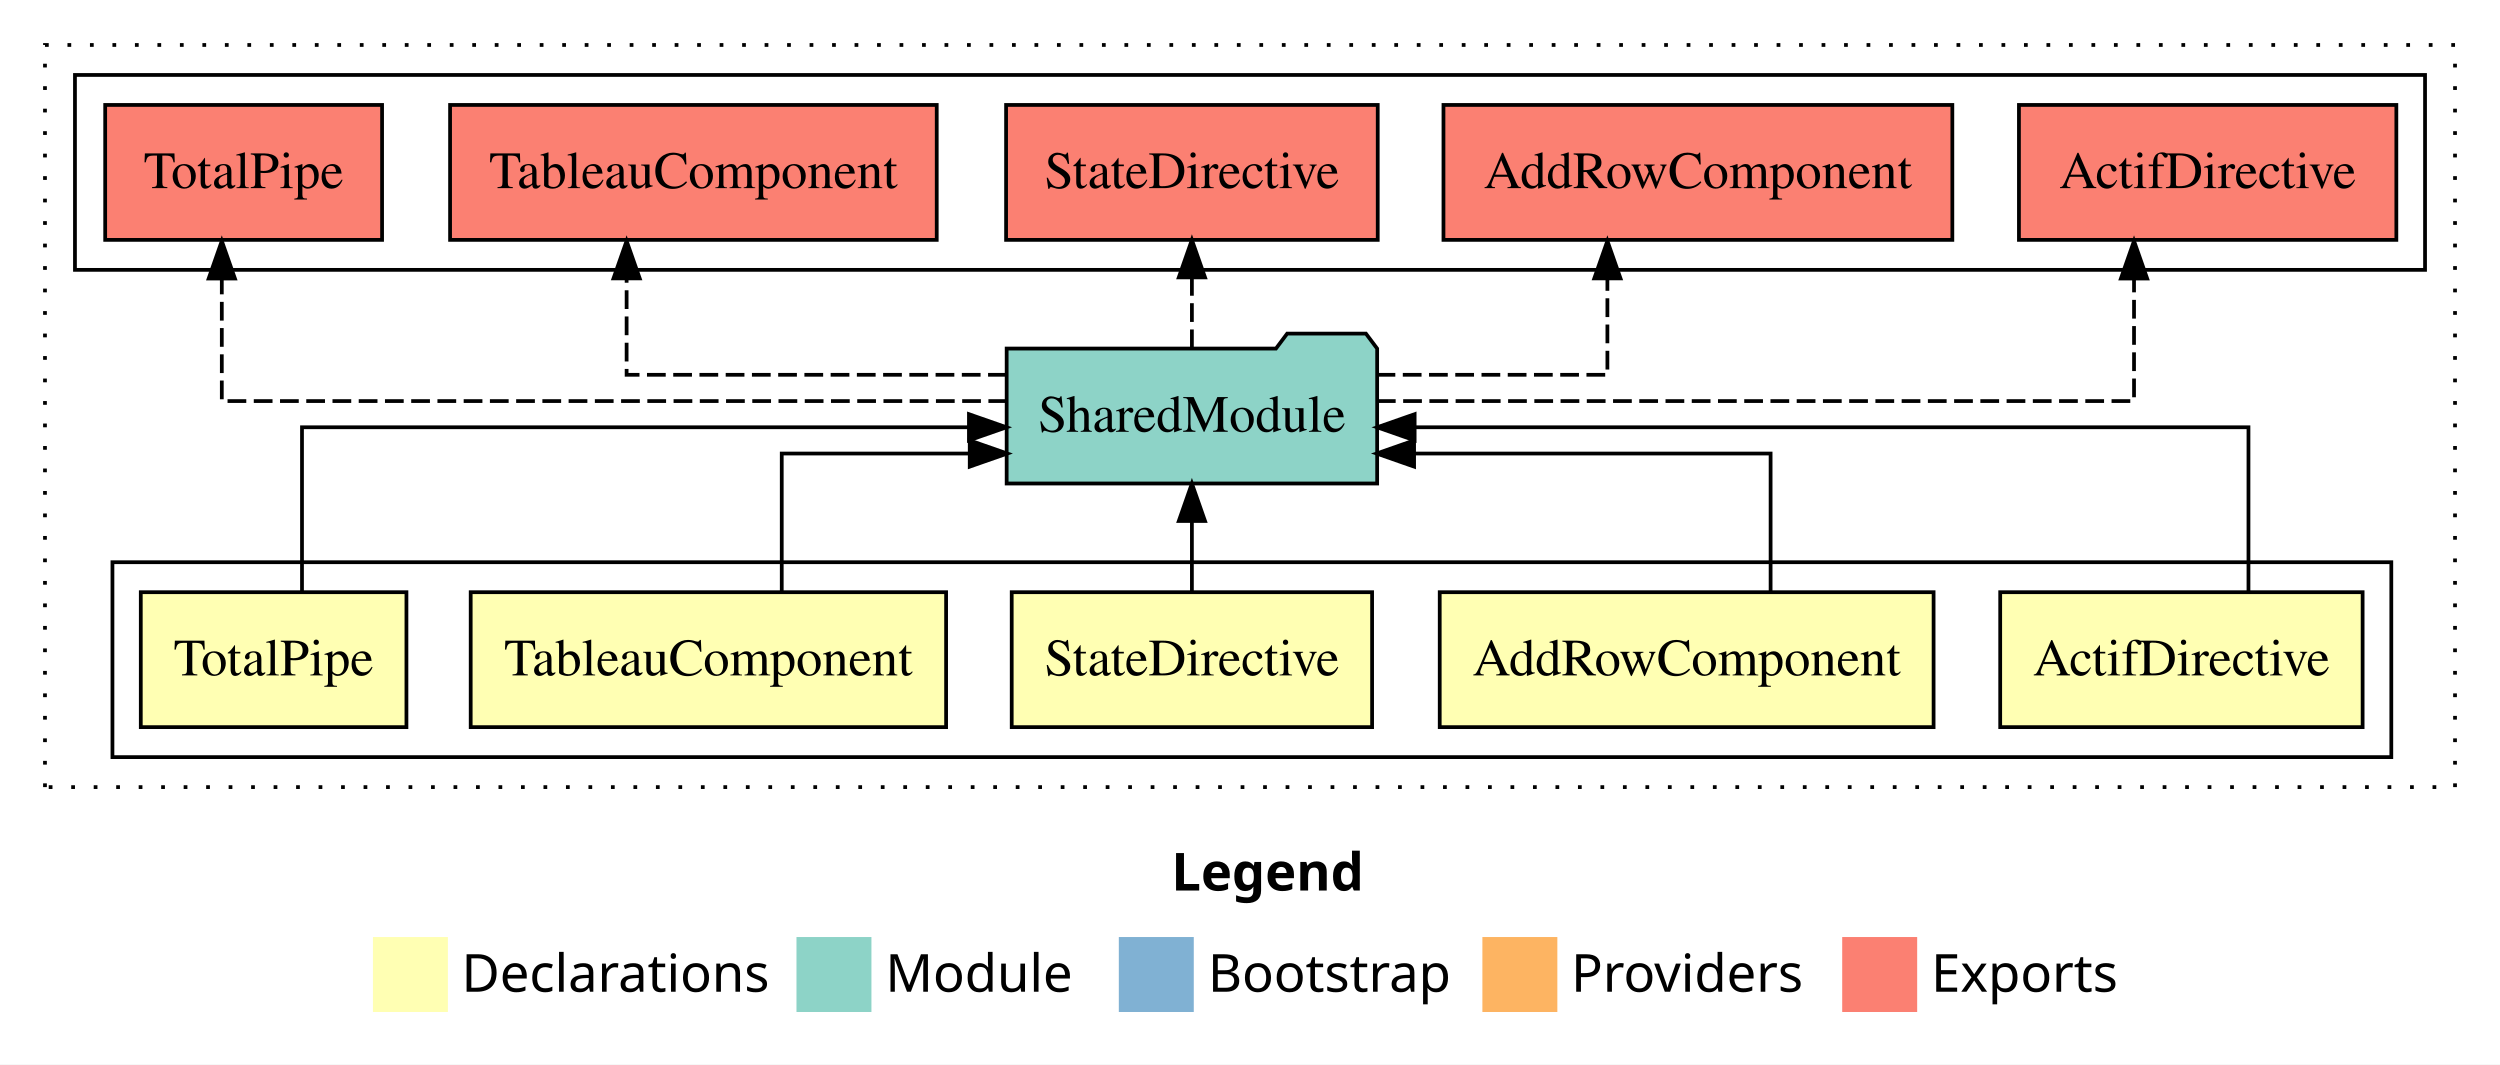
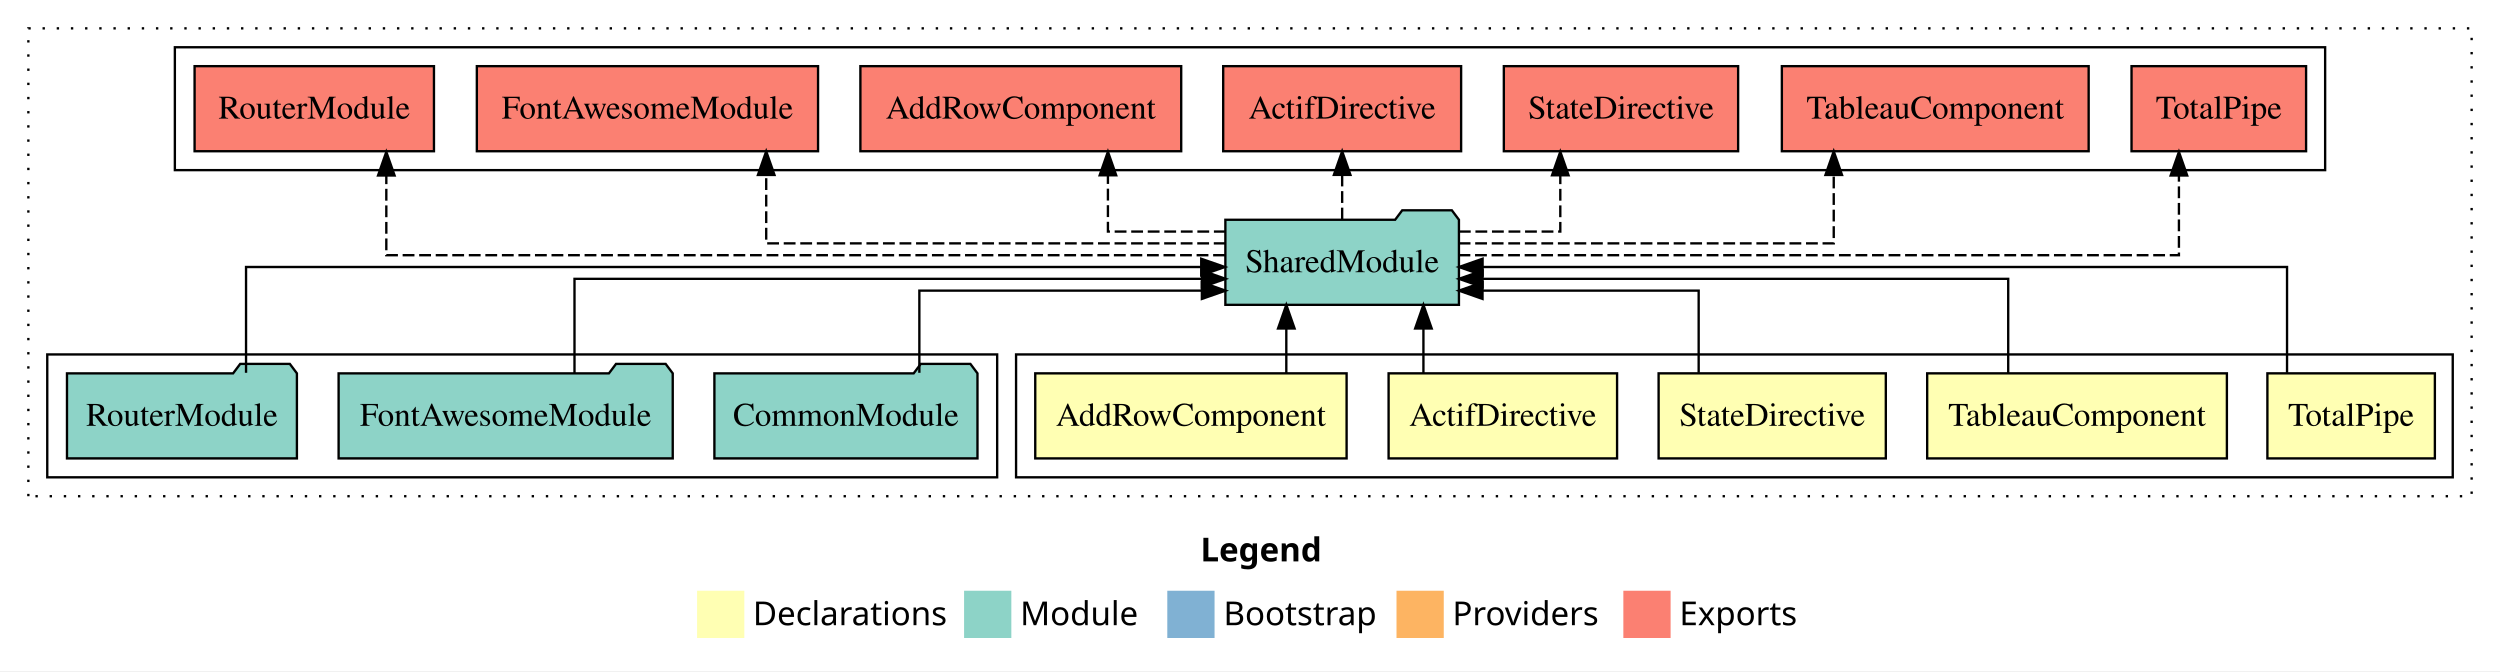
- <svg xmlns="http://www.w3.org/2000/svg" width="667pt" height="284pt" viewBox="0.00 0.00 667.00 284.00">
+ <svg xmlns="http://www.w3.org/2000/svg" width="1058pt" height="284pt" viewBox="0.00 0.00 1058.00 284.00">
  <g id="graph0" class="graph" transform="scale(1 1) rotate(0) translate(4 280)">
-     <polygon fill="#ffffff" stroke="transparent" points="-4,4 -4,-280 663,-280 663,4 -4,4" />
-     <text text-anchor="start" x="308.509" y="-42.4" font-family="sans-serif" font-weight="bold" font-size="14.00" fill="#000000">Legend</text>
-     <polygon fill="#ffffb3" stroke="transparent" points="95.5,-10 95.5,-30 115.5,-30 115.5,-10 95.5,-10" />
-     <text text-anchor="start" x="119.129" y="-15.4" font-family="sans-serif" font-size="14.00" fill="#000000">  Declarations</text>
-     <polygon fill="#8dd3c7" stroke="transparent" points="208.5,-10 208.5,-30 228.5,-30 228.5,-10 208.5,-10" />
-     <text text-anchor="start" x="232.225" y="-15.4" font-family="sans-serif" font-size="14.00" fill="#000000">  Module</text>
-     <polygon fill="#80b1d3" stroke="transparent" points="294.5,-10 294.5,-30 314.5,-30 314.5,-10 294.5,-10" />
-     <text text-anchor="start" x="318.281" y="-15.4" font-family="sans-serif" font-size="14.00" fill="#000000">  Bootstrap</text>
-     <polygon fill="#fdb462" stroke="transparent" points="391.5,-10 391.5,-30 411.5,-30 411.5,-10 391.5,-10" />
-     <text text-anchor="start" x="415.173" y="-15.4" font-family="sans-serif" font-size="14.00" fill="#000000">  Providers</text>
-     <polygon fill="#fb8072" stroke="transparent" points="487.5,-10 487.5,-30 507.5,-30 507.5,-10 487.5,-10" />
-     <text text-anchor="start" x="511.226" y="-15.4" font-family="sans-serif" font-size="14.00" fill="#000000">  Exports</text>
+     <polygon fill="#ffffff" stroke="transparent" points="-4,4 -4,-280 1054,-280 1054,4 -4,4" />
+     <text text-anchor="start" x="504.009" y="-42.4" font-family="sans-serif" font-weight="bold" font-size="14.00" fill="#000000">Legend</text>
+     <polygon fill="#ffffb3" stroke="transparent" points="291,-10 291,-30 311,-30 311,-10 291,-10" />
+     <text text-anchor="start" x="314.629" y="-15.4" font-family="sans-serif" font-size="14.00" fill="#000000">  Declarations</text>
+     <polygon fill="#8dd3c7" stroke="transparent" points="404,-10 404,-30 424,-30 424,-10 404,-10" />
+     <text text-anchor="start" x="427.725" y="-15.4" font-family="sans-serif" font-size="14.00" fill="#000000">  Module</text>
+     <polygon fill="#80b1d3" stroke="transparent" points="490,-10 490,-30 510,-30 510,-10 490,-10" />
+     <text text-anchor="start" x="513.781" y="-15.4" font-family="sans-serif" font-size="14.00" fill="#000000">  Bootstrap</text>
+     <polygon fill="#fdb462" stroke="transparent" points="587,-10 587,-30 607,-30 607,-10 587,-10" />
+     <text text-anchor="start" x="610.673" y="-15.4" font-family="sans-serif" font-size="14.00" fill="#000000">  Providers</text>
+     <polygon fill="#fb8072" stroke="transparent" points="683,-10 683,-30 703,-30 703,-10 683,-10" />
+     <text text-anchor="start" x="706.726" y="-15.4" font-family="sans-serif" font-size="14.00" fill="#000000">  Exports</text>
    <g id="clust1" class="cluster">
-       <polygon fill="none" stroke="#000000" stroke-dasharray="1,5" points="8,-70 8,-268 651,-268 651,-70 8,-70" />
+       <polygon fill="none" stroke="#000000" stroke-dasharray="1,5" points="8,-70 8,-268 1042,-268 1042,-70 8,-70" />
    </g>
    <g id="clust2" class="cluster">
-       <polygon fill="none" stroke="#000000" points="26,-78 26,-130 634,-130 634,-78 26,-78" />
+       <polygon fill="none" stroke="#000000" points="426,-78 426,-130 1034,-130 1034,-78 426,-78" />
+     </g>
+     <g id="clust8" class="cluster">
+       <polygon fill="none" stroke="#000000" points="16,-78 16,-130 418,-130 418,-78 16,-78" />
    </g>
    <g id="clust9" class="cluster">
-       <polygon fill="none" stroke="#000000" points="16,-208 16,-260 643,-260 643,-208 16,-208" />
+       <polygon fill="none" stroke="#000000" points="70,-208 70,-260 980,-260 980,-208 70,-208" />
    </g>
    <g id="node1" class="node">
-       <polygon fill="#ffffb3" stroke="#000000" points="626.346,-122 529.654,-122 529.654,-86 626.346,-86 626.346,-122" />
-       <text text-anchor="middle" x="578" y="-99.8" font-family="Times,serif" font-size="14.00" fill="#000000">ActifDirective</text>
+       <polygon fill="#ffffb3" stroke="#000000" points="1026.438,-122 955.562,-122 955.562,-86 1026.438,-86 1026.438,-122" />
+       <text text-anchor="middle" x="991" y="-99.8" font-family="Times,serif" font-size="14.00" fill="#000000">TotalPipe</text>
    </g>
    <g id="node6" class="node">
-       <polygon fill="#8dd3c7" stroke="#000000" points="363.423,-187 360.423,-191 339.423,-191 336.423,-187 264.577,-187 264.577,-151 363.423,-151 363.423,-187" />
-       <text text-anchor="middle" x="314" y="-164.8" font-family="Times,serif" font-size="14.00" fill="#000000">SharedModule</text>
+       <polygon fill="#8dd3c7" stroke="#000000" points="613.423,-187 610.423,-191 589.423,-191 586.423,-187 514.577,-187 514.577,-151 613.423,-151 613.423,-187" />
+       <text text-anchor="middle" x="564" y="-164.8" font-family="Times,serif" font-size="14.00" fill="#000000">SharedModule</text>
    </g>
    <g id="edge1" class="edge">
-       <path fill="none" stroke="#000000" d="M595.891,-122.267C595.891,-140.555 595.891,-166 595.891,-166 595.891,-166 373.424,-166 373.424,-166" />
-       <polygon fill="#000000" stroke="#000000" points="373.424,-162.5 363.424,-166 373.424,-169.5 373.424,-162.5" />
+       <path fill="none" stroke="#000000" d="M963.875,-122.222C963.875,-140.828 963.875,-167 963.875,-167 963.875,-167 623.434,-167 623.434,-167" />
+       <polygon fill="#000000" stroke="#000000" points="623.434,-163.5 613.434,-167 623.433,-170.5 623.434,-163.5" />
    </g>
    <g id="node2" class="node">
-       <polygon fill="#ffffb3" stroke="#000000" points="511.882,-122 380.118,-122 380.118,-86 511.882,-86 511.882,-122" />
-       <text text-anchor="middle" x="446" y="-99.8" font-family="Times,serif" font-size="14.00" fill="#000000">AddRowComponent</text>
+       <polygon fill="#ffffb3" stroke="#000000" points="938.42,-122 811.58,-122 811.58,-86 938.42,-86 938.42,-122" />
+       <text text-anchor="middle" x="875" y="-99.8" font-family="Times,serif" font-size="14.00" fill="#000000">TableauComponent</text>
    </g>
    <g id="edge2" class="edge">
-       <path fill="none" stroke="#000000" d="M468.397,-122.009C468.397,-138.049 468.397,-159 468.397,-159 468.397,-159 373.277,-159 373.277,-159" />
-       <polygon fill="#000000" stroke="#000000" points="373.277,-155.5 363.277,-159 373.277,-162.5 373.277,-155.5" />
+       <path fill="none" stroke="#000000" d="M845.875,-122.034C845.875,-139.06 845.875,-162 845.875,-162 845.875,-162 623.421,-162 623.421,-162" />
+       <polygon fill="#000000" stroke="#000000" points="623.422,-158.5 613.421,-162 623.421,-165.5 623.422,-158.5" />
    </g>
    <g id="node3" class="node">
-       <polygon fill="#ffffb3" stroke="#000000" points="362.076,-122 265.924,-122 265.924,-86 362.076,-86 362.076,-122" />
-       <text text-anchor="middle" x="314" y="-99.8" font-family="Times,serif" font-size="14.00" fill="#000000">StateDirective</text>
+       <polygon fill="#ffffb3" stroke="#000000" points="794.076,-122 697.924,-122 697.924,-86 794.076,-86 794.076,-122" />
+       <text text-anchor="middle" x="746" y="-99.8" font-family="Times,serif" font-size="14.00" fill="#000000">StateDirective</text>
    </g>
    <g id="edge3" class="edge">
-       <path fill="none" stroke="#000000" d="M314,-122.106C314,-122.106 314,-140.991 314,-140.991" />
-       <polygon fill="#000000" stroke="#000000" points="310.5,-140.991 314,-150.991 317.5,-140.991 310.5,-140.991" />
+       <path fill="none" stroke="#000000" d="M714.875,-122.24C714.875,-137.571 714.875,-157 714.875,-157 714.875,-157 623.402,-157 623.402,-157" />
+       <polygon fill="#000000" stroke="#000000" points="623.402,-153.5 613.402,-157 623.402,-160.5 623.402,-153.5" />
    </g>
    <g id="node4" class="node">
-       <polygon fill="#ffffb3" stroke="#000000" points="248.42,-122 121.58,-122 121.58,-86 248.42,-86 248.42,-122" />
-       <text text-anchor="middle" x="185" y="-99.8" font-family="Times,serif" font-size="14.00" fill="#000000">TableauComponent</text>
+       <polygon fill="#ffffb3" stroke="#000000" points="680.346,-122 583.654,-122 583.654,-86 680.346,-86 680.346,-122" />
+       <text text-anchor="middle" x="632" y="-99.8" font-family="Times,serif" font-size="14.00" fill="#000000">ActifDirective</text>
    </g>
    <g id="edge4" class="edge">
-       <path fill="none" stroke="#000000" d="M204.57,-122.009C204.57,-138.049 204.57,-159 204.57,-159 204.57,-159 254.727,-159 254.727,-159" />
-       <polygon fill="#000000" stroke="#000000" points="254.727,-162.5 264.727,-159 254.727,-155.5 254.727,-162.5" />
+       <path fill="none" stroke="#000000" d="M598.394,-122.106C598.394,-122.106 598.394,-140.991 598.394,-140.991" />
+       <polygon fill="#000000" stroke="#000000" points="594.894,-140.991 598.394,-150.991 601.894,-140.991 594.894,-140.991" />
    </g>
    <g id="node5" class="node">
-       <polygon fill="#ffffb3" stroke="#000000" points="104.438,-122 33.562,-122 33.562,-86 104.438,-86 104.438,-122" />
-       <text text-anchor="middle" x="69" y="-99.8" font-family="Times,serif" font-size="14.00" fill="#000000">TotalPipe</text>
+       <polygon fill="#ffffb3" stroke="#000000" points="565.882,-122 434.118,-122 434.118,-86 565.882,-86 565.882,-122" />
+       <text text-anchor="middle" x="500" y="-99.8" font-family="Times,serif" font-size="14.00" fill="#000000">AddRowComponent</text>
    </g>
    <g id="edge5" class="edge">
-       <path fill="none" stroke="#000000" d="M76.573,-122.267C76.573,-140.555 76.573,-166 76.573,-166 76.573,-166 254.517,-166 254.517,-166" />
-       <polygon fill="#000000" stroke="#000000" points="254.517,-169.5 264.517,-166 254.516,-162.5 254.517,-169.5" />
+       <path fill="none" stroke="#000000" d="M540.365,-122.106C540.365,-122.106 540.365,-140.991 540.365,-140.991" />
+       <polygon fill="#000000" stroke="#000000" points="536.865,-140.991 540.365,-150.991 543.865,-140.991 536.865,-140.991" />
+     </g>
+     <g id="node10" class="node">
+       <polygon fill="#fb8072" stroke="#000000" points="971.936,-252 898.064,-252 898.064,-216 971.936,-216 971.936,-252" />
+       <text text-anchor="middle" x="935" y="-229.8" font-family="Times,serif" font-size="14.00" fill="#000000">TotalPipe </text>
+     </g>
+     <g id="edge9" class="edge">
+       <path fill="none" stroke="#000000" stroke-dasharray="5,2" d="M613.239,-172C710.542,-172 918.121,-172 918.121,-172 918.121,-172 918.121,-205.733 918.121,-205.733" />
+       <polygon fill="#000000" stroke="#000000" points="914.621,-205.733 918.121,-215.733 921.621,-205.733 914.621,-205.733" />
+     </g>
+     <g id="node11" class="node">
+       <polygon fill="#fb8072" stroke="#000000" points="879.919,-252 750.081,-252 750.081,-216 879.919,-216 879.919,-252" />
+       <text text-anchor="middle" x="815" y="-229.8" font-family="Times,serif" font-size="14.00" fill="#000000">TableauComponent </text>
+     </g>
+     <g id="edge10" class="edge">
+       <path fill="none" stroke="#000000" stroke-dasharray="5,2" d="M613.302,-177C674.822,-177 772.039,-177 772.039,-177 772.039,-177 772.039,-205.965 772.039,-205.965" />
+       <polygon fill="#000000" stroke="#000000" points="768.539,-205.965 772.039,-215.965 775.539,-205.965 768.539,-205.965" />
+     </g>
+     <g id="node12" class="node">
+       <polygon fill="#fb8072" stroke="#000000" points="731.577,-252 632.423,-252 632.423,-216 731.577,-216 731.577,-252" />
+       <text text-anchor="middle" x="682" y="-229.8" font-family="Times,serif" font-size="14.00" fill="#000000">StateDirective </text>
+     </g>
+     <g id="edge11" class="edge">
+       <path fill="none" stroke="#000000" stroke-dasharray="5,2" d="M613.402,-182C635.351,-182 656.317,-182 656.317,-182 656.317,-182 656.317,-205.813 656.317,-205.813" />
+       <polygon fill="#000000" stroke="#000000" points="652.818,-205.813 656.317,-215.813 659.818,-205.813 652.818,-205.813" />
+     </g>
+     <g id="node13" class="node">
+       <polygon fill="#fb8072" stroke="#000000" points="614.346,-252 513.654,-252 513.654,-216 614.346,-216 614.346,-252" />
+       <text text-anchor="middle" x="564" y="-229.8" font-family="Times,serif" font-size="14.00" fill="#000000">ActifDirective </text>
+     </g>
+     <g id="edge12" class="edge">
+       <path fill="none" stroke="#000000" stroke-dasharray="5,2" d="M564,-187.106C564,-187.106 564,-205.991 564,-205.991" />
+       <polygon fill="#000000" stroke="#000000" points="560.5,-205.991 564,-215.991 567.5,-205.991 560.5,-205.991" />
+     </g>
+     <g id="node14" class="node">
+       <polygon fill="#fb8072" stroke="#000000" points="495.883,-252 360.117,-252 360.117,-216 495.883,-216 495.883,-252" />
+       <text text-anchor="middle" x="428" y="-229.8" font-family="Times,serif" font-size="14.00" fill="#000000">AddRowComponent </text>
+     </g>
+     <g id="edge13" class="edge">
+       <path fill="none" stroke="#000000" stroke-dasharray="5,2" d="M514.728,-182C489.85,-182 464.875,-182 464.875,-182 464.875,-182 464.875,-205.813 464.875,-205.813" />
+       <polygon fill="#000000" stroke="#000000" points="461.375,-205.813 464.875,-215.813 468.375,-205.813 461.375,-205.813" />
+     </g>
+     <g id="node15" class="node">
+       <polygon fill="#fb8072" stroke="#000000" points="342.201,-252 197.799,-252 197.799,-216 342.201,-216 342.201,-252" />
+       <text text-anchor="middle" x="270" y="-229.8" font-family="Times,serif" font-size="14.00" fill="#000000">FontAwesomeModule </text>
+     </g>
+     <g id="edge14" class="edge">
+       <path fill="none" stroke="#000000" stroke-dasharray="5,2" d="M514.675,-177C443.453,-177 320.258,-177 320.258,-177 320.258,-177 320.258,-205.965 320.258,-205.965" />
+       <polygon fill="#000000" stroke="#000000" points="316.758,-205.965 320.258,-215.965 323.758,-205.965 316.758,-205.965" />
+     </g>
+     <g id="node16" class="node">
+       <polygon fill="#fb8072" stroke="#000000" points="179.652,-252 78.348,-252 78.348,-216 179.652,-216 179.652,-252" />
+       <text text-anchor="middle" x="129" y="-229.8" font-family="Times,serif" font-size="14.00" fill="#000000">RouterModule </text>
+     </g>
+     <g id="edge15" class="edge">
+       <path fill="none" stroke="#000000" stroke-dasharray="5,2" d="M514.399,-172C406.382,-172 159.488,-172 159.488,-172 159.488,-172 159.488,-205.733 159.488,-205.733" />
+       <polygon fill="#000000" stroke="#000000" points="155.988,-205.733 159.488,-215.733 162.988,-205.733 155.988,-205.733" />
    </g>
    <g id="node7" class="node">
-       <polygon fill="#fb8072" stroke="#000000" points="635.346,-252 534.654,-252 534.654,-216 635.346,-216 635.346,-252" />
-       <text text-anchor="middle" x="585" y="-229.8" font-family="Times,serif" font-size="14.00" fill="#000000">ActifDirective </text>
+       <polygon fill="#8dd3c7" stroke="#000000" points="409.668,-122 406.668,-126 385.668,-126 382.668,-122 298.332,-122 298.332,-86 409.668,-86 409.668,-122" />
+       <text text-anchor="middle" x="354" y="-99.8" font-family="Times,serif" font-size="14.00" fill="#000000">CommonModule</text>
    </g>
    <g id="edge6" class="edge">
-       <path fill="none" stroke="#000000" stroke-dasharray="5,2" d="M363.361,-173C436.563,-173 565.359,-173 565.359,-173 565.359,-173 565.359,-205.698 565.359,-205.698" />
-       <polygon fill="#000000" stroke="#000000" points="561.859,-205.698 565.359,-215.698 568.859,-205.698 561.859,-205.698" />
+       <path fill="none" stroke="#000000" d="M385.071,-122.24C385.071,-137.571 385.071,-157 385.071,-157 385.071,-157 504.633,-157 504.633,-157" />
+       <polygon fill="#000000" stroke="#000000" points="504.633,-160.5 514.633,-157 504.633,-153.5 504.633,-160.5" />
    </g>
    <g id="node8" class="node">
-       <polygon fill="#fb8072" stroke="#000000" points="516.883,-252 381.117,-252 381.117,-216 516.883,-216 516.883,-252" />
-       <text text-anchor="middle" x="449" y="-229.8" font-family="Times,serif" font-size="14.00" fill="#000000">AddRowComponent </text>
+       <polygon fill="#8dd3c7" stroke="#000000" points="280.701,-122 277.701,-126 256.701,-126 253.701,-122 139.299,-122 139.299,-86 280.701,-86 280.701,-122" />
+       <text text-anchor="middle" x="210" y="-99.8" font-family="Times,serif" font-size="14.00" fill="#000000">FontAwesomeModule</text>
    </g>
    <g id="edge7" class="edge">
-       <path fill="none" stroke="#000000" stroke-dasharray="5,2" d="M363.267,-180C392.873,-180 424.853,-180 424.853,-180 424.853,-180 424.853,-205.718 424.853,-205.718" />
-       <polygon fill="#000000" stroke="#000000" points="421.353,-205.718 424.853,-215.718 428.353,-205.718 421.353,-205.718" />
+       <path fill="none" stroke="#000000" d="M239.125,-122.034C239.125,-139.06 239.125,-162 239.125,-162 239.125,-162 504.659,-162 504.659,-162" />
+       <polygon fill="#000000" stroke="#000000" points="504.659,-165.5 514.659,-162 504.658,-158.5 504.659,-165.5" />
    </g>
    <g id="node9" class="node">
-       <polygon fill="#fb8072" stroke="#000000" points="363.577,-252 264.423,-252 264.423,-216 363.577,-216 363.577,-252" />
-       <text text-anchor="middle" x="314" y="-229.8" font-family="Times,serif" font-size="14.00" fill="#000000">StateDirective </text>
+       <polygon fill="#8dd3c7" stroke="#000000" points="121.653,-122 118.653,-126 97.653,-126 94.653,-122 24.347,-122 24.347,-86 121.653,-86 121.653,-122" />
+       <text text-anchor="middle" x="73" y="-99.8" font-family="Times,serif" font-size="14.00" fill="#000000">RouterModule</text>
    </g>
    <g id="edge8" class="edge">
-       <path fill="none" stroke="#000000" stroke-dasharray="5,2" d="M314,-187.106C314,-187.106 314,-205.991 314,-205.991" />
-       <polygon fill="#000000" stroke="#000000" points="310.5,-205.991 314,-215.991 317.5,-205.991 310.5,-205.991" />
-     </g>
-     <g id="node10" class="node">
-       <polygon fill="#fb8072" stroke="#000000" points="245.919,-252 116.081,-252 116.081,-216 245.919,-216 245.919,-252" />
-       <text text-anchor="middle" x="181" y="-229.8" font-family="Times,serif" font-size="14.00" fill="#000000">TableauComponent </text>
-     </g>
-     <g id="edge9" class="edge">
-       <path fill="none" stroke="#000000" stroke-dasharray="5,2" d="M264.616,-180C220.631,-180 163.18,-180 163.18,-180 163.18,-180 163.18,-205.718 163.18,-205.718" />
-       <polygon fill="#000000" stroke="#000000" points="159.68,-205.718 163.18,-215.718 166.68,-205.718 159.68,-205.718" />
-     </g>
-     <g id="node11" class="node">
-       <polygon fill="#fb8072" stroke="#000000" points="97.936,-252 24.064,-252 24.064,-216 97.936,-216 97.936,-252" />
-       <text text-anchor="middle" x="61" y="-229.8" font-family="Times,serif" font-size="14.00" fill="#000000">TotalPipe </text>
-     </g>
-     <g id="edge10" class="edge">
-       <path fill="none" stroke="#000000" stroke-dasharray="5,2" d="M264.708,-173C189.613,-173 55.177,-173 55.177,-173 55.177,-173 55.177,-205.698 55.177,-205.698" />
-       <polygon fill="#000000" stroke="#000000" points="51.677,-205.698 55.177,-215.698 58.677,-205.698 51.677,-205.698" />
+       <path fill="none" stroke="#000000" d="M100.125,-122.222C100.125,-140.828 100.125,-167 100.125,-167 100.125,-167 504.357,-167 504.357,-167" />
+       <polygon fill="#000000" stroke="#000000" points="504.357,-170.5 514.357,-167 504.357,-163.5 504.357,-170.5" />
    </g>
  </g>
</svg>
